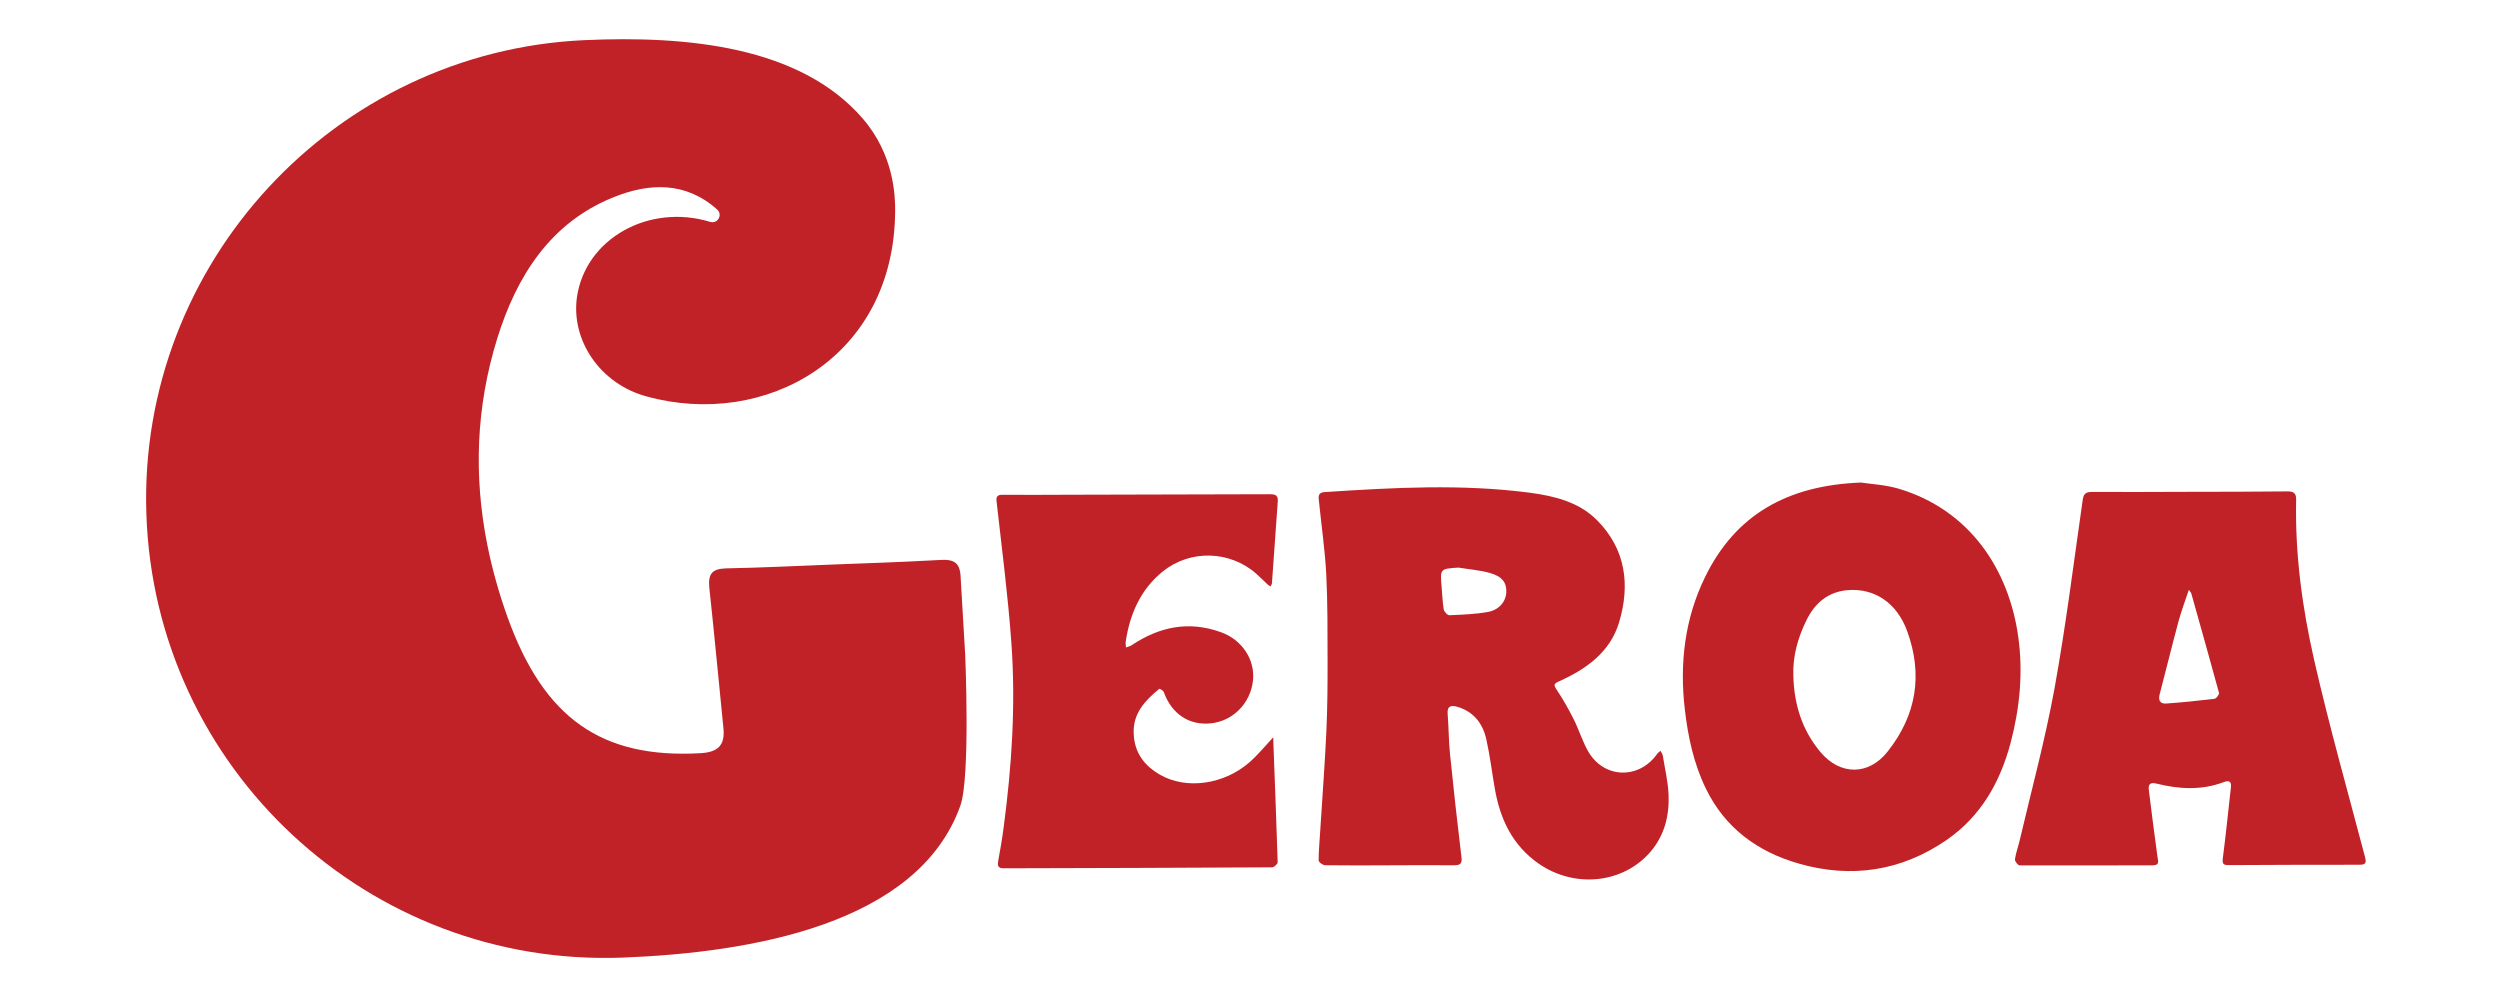
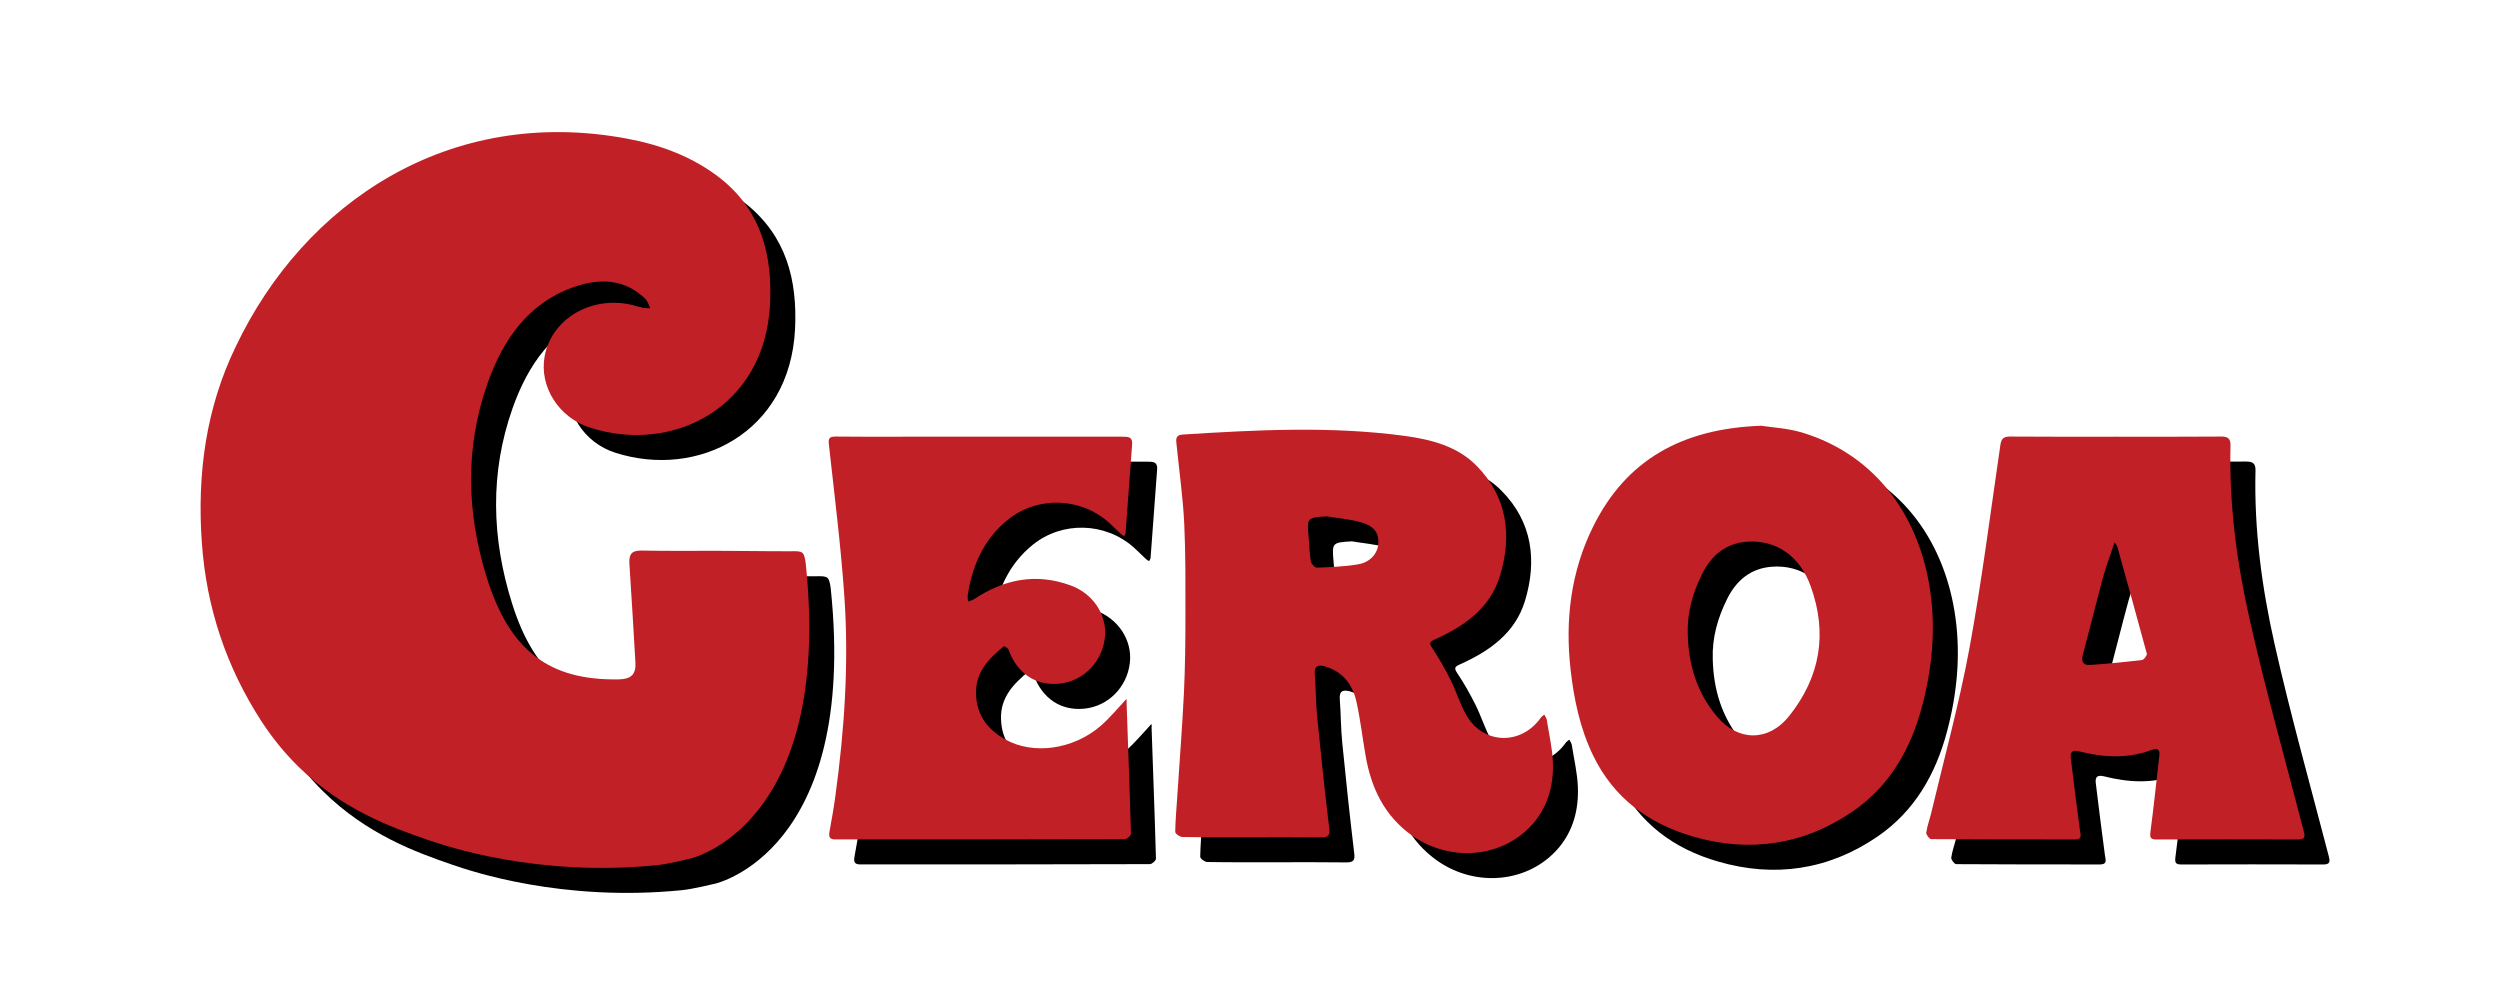
<svg xmlns="http://www.w3.org/2000/svg" version="1.1" id="Calque_1" x="0px" y="0px" viewBox="0 0 1000 400" style="enable-background:new 0 0 1000 400;" xml:space="preserve">
  <style type="text/css">
- 	.st0{fill:#C12227;}
+ 	.st0{fill:#C12026;}
</style>
  <g>
    <g>
-       <path class="st0" d="M368.29,313.83C377.97,266.09,361,349.82,368.29,313.83z" />
-       <path class="st0" d="M384.15,322.25c-16.94,47.58-83.94,58.78-134.85,60.78c-101.78,4-187.46-75.63-190.76-177.6    C55.3,105.42,133.79,20.59,233.75,16.06c41.11-1.86,86.29,2.45,111.28,31.29c12.63,14.57,13.06,31.1,13.03,36.94    c-0.23,59.02-52.1,87.36-99.52,74.26c-18.47-5.03-30.23-22.41-27.75-39.77c3.4-23.3,28.74-37.53,53.35-30.01    c2.85,0.81,4.95-2.68,2.89-4.8c-0.07-0.07-0.13-0.13-0.2-0.2c-12.67-11.3-27.32-10.58-41.48-4.85    c-25.35,10.2-38.75,31.73-46.42,56.35c-8.58,27.62-9.47,55.17-4.03,82.54c1.93,9.72,4.66,19.42,8.13,29.09    c14.54,40.43,37.62,56.65,77.24,54.37c6.89-0.41,9.8-3.12,9.1-10c-1.89-18.77-3.63-37.55-5.66-56.32    c-0.51-5.59,1.29-7.39,6.61-7.6c14.38-0.28,28.74-0.98,43.1-1.55c13.01-0.51,26.15-0.92,39.28-1.64c1.08-0.06,2.16-0.11,3.24-0.17    c5.88-0.37,8.24,1.11,8.35,7.58l1.79,30.36C386.07,261.94,388.2,310.89,384.15,322.25z" />
+       <path d="M332.33,235.77c-0.08-0.79-0.35-3.45-1.17-4.45c-0.87-1.06-3.8-0.82-4.52-0.82c-10.14,0.04-19.92-0.18-29.8-0.18    c-10.08,0-20.17,0.1-30.25-0.1c-3.73,0-5.04,1.21-4.84,5.14c0.91,13.21,1.61,26.42,2.42,39.63c0.3,4.84-1.82,6.66-6.66,6.76    c-27.83,0.5-43.56-11.5-52.64-40.23c-8.27-26.22-8.97-52.44,0.2-78.35c6.05-17.04,16.03-31.76,34.08-38.22    c10.08-3.63,20.37-3.73,28.94,4.54c1.01,1.01,1.41,2.52,2.02,3.83c-1.41-0.1-2.82,0-4.03-0.4c-17.04-5.95-35.19,3.33-38.22,19.56    c-2.22,12.1,5.55,24.6,18.35,28.64c32.87,10.49,69.68-7.97,71.8-49.31c1.01-19.86-3.53-37.41-19.66-50.32    c-10.99-8.67-23.9-13.51-37.51-16.03c-71.09-13.31-129.07,25.51-156.5,83.09c-12,24.71-15.53,51.12-13.61,78.45    c1.82,26.02,9.78,49.81,23.9,71.59c4.36,6.69,9.23,12.63,14.56,17.9c17.41,17.21,37.28,24.47,51.99,29.49    c7.14,2.44,43.58,14.91,91.67,10.08c4.15-0.42,11.57-2.22,13.21-2.6C286.05,353.46,343.19,340.83,332.33,235.77z" />
    </g>
-     <path class="st0" d="M426.99,367.68" />
+     <g>
+       <path class="st0" d="M322.33,225.77c-0.08-0.79-0.35-3.45-1.17-4.45c-0.87-1.06-3.8-0.82-4.52-0.82    c-10.14,0.04-19.92-0.18-29.8-0.18c-10.08,0-20.17,0.1-30.25-0.1c-3.73,0-5.04,1.21-4.84,5.14c0.91,13.21,1.61,26.42,2.42,39.63    c0.3,4.84-1.82,6.66-6.66,6.76c-27.83,0.5-43.56-11.5-52.64-40.23c-8.27-26.22-8.97-52.44,0.2-78.35    c6.05-17.04,16.03-31.76,34.08-38.22c10.08-3.63,20.37-3.73,28.94,4.54c1.01,1.01,1.41,2.52,2.02,3.83c-1.41-0.1-2.82,0-4.03-0.4    c-17.04-5.95-35.19,3.33-38.22,19.56c-2.22,12.1,5.55,24.6,18.35,28.64c32.87,10.49,69.68-7.97,71.8-49.31    c1.01-19.86-3.53-37.41-19.66-50.32c-10.99-8.67-23.9-13.51-37.51-16.03c-71.09-13.31-129.07,25.51-156.5,83.09    c-12,24.71-15.53,51.12-13.61,78.45c1.82,26.02,9.78,49.81,23.9,71.59c4.36,6.69,9.23,12.63,14.56,17.9    c17.41,17.21,37.28,24.47,51.99,29.49c7.14,2.44,43.58,14.91,91.67,10.08c4.15-0.42,11.57-2.22,13.21-2.6    C276.05,343.46,333.19,330.83,322.33,225.77z" />
+     </g>
  </g>
-   <path class="st0" d="M556.12,346.12c8.49-0.02,17.04-0.1,25.53-0.01c2.6-0.01,3.3-0.77,2.91-3.47c-1.66-13.63-3.16-27.26-4.54-40.88  c-0.56-5.35-0.52-10.82-0.96-16.17c-0.28-3.35,1.51-3.52,3.83-2.88c6.5,1.88,10.19,6.63,11.61,12.9c1.48,6.49,2.25,13.19,3.41,19.74  c2.09,12.22,7.04,22.81,17.61,30.14c14.36,9.92,33.72,7.97,44.67-4.77c5.61-6.56,7.59-14.46,7.24-22.85  c-0.23-5.25-1.49-10.44-2.31-15.63c-0.11-0.65-0.6-1.24-0.92-1.89c-0.49,0.43-1.08,0.76-1.4,1.3c-7.33,10.24-21.29,9.79-27.54-1.12  c-2.34-4.11-3.7-8.7-5.82-12.91c-2.01-4-4.24-7.94-6.74-11.67c-1.3-1.94-1.2-2.49,0.91-3.41c10.86-4.9,20.42-11.63,24.01-23.54  c4.5-14.94,2.74-29.27-8.76-40.87c-7.21-7.28-16.9-9.69-26.75-11.02c-27.44-3.61-54.86-2.07-82.33-0.27  c-2.6,0.17-2.43,1.85-2.21,3.58c1,9.84,2.43,19.63,2.94,29.47c0.57,11.52,0.49,23.1,0.52,34.67c0.02,9.25-0.06,18.55-0.47,27.81  c-0.61,13.15-1.61,26.29-2.44,39.44c-0.26,4.11-0.63,8.22-0.67,12.34c0,0.7,1.68,1.94,2.6,1.94  C538.7,346.22,547.41,346.15,556.12,346.12z M583.4,227.04c4.17,0.69,8.44,1.01,12.5,2.13c5.03,1.39,6.77,3.93,6.62,7.72  c-0.15,3.73-2.9,7.15-7.5,7.92c-5.03,0.88-10.17,1.05-15.25,1.28c-0.76,0.06-2.11-1.4-2.28-2.32c-0.49-2.92-0.56-5.89-0.83-8.87  C575.99,227.55,575.99,227.49,583.4,227.04z" />
-   <path class="st0" d="M875.75,196.73c-13.04,0.03-26.07,0.12-39.11,0.05c-2.38,0.01-3.24,0.82-3.56,3.2  c-3.61,25.16-6.74,50.38-11.27,75.38c-3.73,20.46-9.2,40.6-13.96,60.89c-0.59,2.49-1.5,4.93-1.87,7.47  c-0.11,0.76,1.2,2.43,1.85,2.43c17.8,0.06,35.54,0.01,53.34-0.03c2.7-0.01,2.11-1.63,1.83-3.3c-1.21-8.92-2.37-17.9-3.48-26.88  c-0.28-2.33,0.64-3.09,3.08-2.5c8.99,2.25,18.02,2.77,26.94-0.61c2.27-0.87,3.08-0.06,2.82,2.16c-1.06,9.42-2.01,18.88-3.23,28.3  c-0.26,2.16,0.12,2.76,2.23,2.75c17.53-0.1,35-0.15,52.53-0.14c2.22-0.01,2.76-0.66,2.16-2.93c-6.89-26.22-14.31-52.33-20.33-78.71  c-4.82-21.08-7.74-42.61-7.26-64.35c0.05-2.43-0.82-3.35-3.31-3.35C901.99,196.72,888.9,196.7,875.75,196.73z M875.53,235.95  c0.54,0.76,0.87,1.08,0.98,1.4c3.71,13.24,7.48,26.49,11.09,39.78c0.16,0.65-1.08,2.33-1.83,2.39c-6.38,0.77-12.82,1.44-19.25,1.89  c-2.43,0.17-3.3-1.18-2.66-3.67c2.57-9.74,4.93-19.49,7.55-29.23C872.53,244.45,874.03,240.45,875.53,235.95z" />
-   <path class="st0" d="M744.4,193.02c-29.42,1.11-50.17,12.84-62.33,37.71c-8.18,16.68-10.29,34.65-8.14,53.03  c1.27,10.98,3.57,21.79,8.47,31.79c7.67,15.72,20.73,25.21,37.08,29.87c21.01,6.06,41.07,3.03,59.21-9.46  c13.66-9.45,21.41-23.1,25.59-38.96c3.64-13.86,5.01-27.98,3.03-42.2c-3.75-27.09-19.45-50.91-48.03-59.38  C753.87,193.86,748.03,193.61,744.4,193.02z M717.34,270.4c-0.29-7.95,1.8-15.31,5.24-22.3c3.39-6.93,8.73-11.44,16.58-12.05  c10.82-0.84,19.7,5.25,23.74,16.49c6.32,17.4,3.66,33.53-7.83,48.06c-7.6,9.65-18.96,9.62-26.83,0.29  C720.81,292.08,717.64,281.76,717.34,270.4z" />
-   <path class="st0" d="M509.25,294.96c-3.18,3.42-6.09,6.99-9.49,9.98c-10.25,8.9-25.13,10.94-35.53,5.07  c-6.5-3.66-10.52-8.95-10.76-16.74c-0.29-8.01,4.62-13.1,10.23-17.72c0.16-0.16,1.57,0.65,1.79,1.24  c3.16,8.76,10.1,13.44,18.8,12.55c8.87-0.89,15.88-7.99,16.89-17.03c0.95-8.44-4.37-16.43-12.82-19.44  c-12.83-4.62-24.57-2.21-35.64,5.18c-0.65,0.43-1.51,0.65-2.32,0.93c-0.06-0.76-0.22-1.57-0.11-2.33  c1.65-11.09,5.95-20.84,14.75-28.01c10.96-8.9,26.92-8.46,37.49,0.87c1.57,1.4,3.04,2.91,4.56,4.32c0.33,0.32,0.76,0.48,1.14,0.75  c0.16-0.38,0.48-0.81,0.54-1.19c0.78-10.98,1.56-21.97,2.35-32.95c0.21-2.81-1.68-2.75-3.63-2.75c-27.16,0.07-54.31,0.14-81.52,0.21  c-8.33,0.02-16.61,0.1-24.94,0.01c-2.22,0.01-2.65,0.76-2.37,2.93c2.1,18.71,4.53,37.42,5.88,56.19c1.8,24.77,0.18,49.44-3.1,74.06  c-0.58,4.49-1.38,8.98-2.18,13.42c-0.32,1.89,0.06,2.81,2.17,2.81c35.81-0.09,71.62-0.19,107.43-0.39c0.76,0,2.27-1.36,2.21-2.06  c-0.48-16.23-1.17-32.4-1.75-48.63C509.41,295.77,509.3,295.34,509.25,294.96z" />
+   <g>
+     <g>
+       <path d="M510.99,344.9c9.16,0,18.38-0.06,27.54,0.06c2.8,0,3.56-0.82,3.15-3.73c-1.75-14.7-3.33-29.41-4.78-44.11    c-0.58-5.78-0.53-11.67-0.99-17.45c-0.29-3.62,1.63-3.79,4.14-3.09c7,2.04,10.97,7.18,12.49,13.95c1.58,7,2.39,14.24,3.62,21.3    c2.22,13.19,7.53,24.62,18.91,32.56c15.46,10.74,36.35,8.69,48.2-5.02c6.07-7.06,8.23-15.58,7.88-24.62    c-0.23-5.66-1.58-11.26-2.45-16.86c-0.12-0.7-0.64-1.34-0.99-2.04c-0.53,0.47-1.17,0.82-1.52,1.4    c-7.94,11.03-22.99,10.5-29.7-1.28c-2.51-4.43-3.97-9.39-6.24-13.95c-2.16-4.32-4.55-8.58-7.24-12.6c-1.4-2.1-1.28-2.68,0.99-3.68    c11.73-5.25,22.06-12.49,25.97-25.32c4.9-16.1,3.03-31.57-9.34-44.11c-7.76-7.88-18.2-10.5-28.82-11.96    c-29.58-3.97-59.17-2.39-88.81-0.53c-2.8,0.18-2.63,1.98-2.39,3.85c1.05,10.62,2.57,21.18,3.09,31.8    c0.58,12.43,0.47,24.92,0.47,37.4c0,9.98-0.12,20.01-0.58,29.99c-0.7,14.18-1.81,28.36-2.74,42.54c-0.29,4.43-0.7,8.87-0.76,13.3    c0,0.76,1.81,2.1,2.8,2.1C492.2,344.96,501.59,344.9,510.99,344.9z M540.75,216.54c4.49,0.76,9.1,1.11,13.48,2.33    c5.43,1.52,7.29,4.26,7.12,8.34c-0.17,4.03-3.15,7.7-8.11,8.52c-5.43,0.93-10.97,1.11-16.45,1.34c-0.82,0.06-2.28-1.52-2.45-2.51    c-0.53-3.15-0.58-6.36-0.88-9.57C532.75,217.06,532.75,217,540.75,216.54z" />
+     </g>
+     <g>
+       <path class="st0" d="M500.99,334.9c9.16,0,18.38-0.06,27.54,0.06c2.8,0,3.56-0.82,3.15-3.73c-1.75-14.7-3.33-29.41-4.78-44.11    c-0.58-5.78-0.53-11.67-0.99-17.45c-0.29-3.62,1.63-3.79,4.14-3.09c7,2.04,10.97,7.18,12.49,13.95c1.58,7,2.39,14.24,3.62,21.3    c2.22,13.19,7.53,24.62,18.91,32.56c15.46,10.74,36.35,8.69,48.2-5.02c6.07-7.06,8.23-15.58,7.88-24.62    c-0.23-5.66-1.58-11.26-2.45-16.86c-0.12-0.7-0.64-1.34-0.99-2.04c-0.53,0.47-1.17,0.82-1.52,1.4    c-7.94,11.03-22.99,10.5-29.7-1.28c-2.51-4.43-3.97-9.39-6.24-13.95c-2.16-4.32-4.55-8.58-7.24-12.6c-1.4-2.1-1.28-2.68,0.99-3.68    c11.73-5.25,22.06-12.49,25.97-25.32c4.9-16.1,3.03-31.57-9.34-44.11c-7.76-7.88-18.2-10.5-28.82-11.96    c-29.58-3.97-59.17-2.39-88.81-0.53c-2.8,0.18-2.63,1.98-2.39,3.85c1.05,10.62,2.57,21.18,3.09,31.8    c0.58,12.43,0.47,24.92,0.47,37.4c0,9.98-0.12,20.01-0.58,29.99c-0.7,14.18-1.81,28.36-2.74,42.54c-0.29,4.43-0.7,8.87-0.76,13.3    c0,0.76,1.81,2.1,2.8,2.1C482.2,334.96,491.59,334.9,500.99,334.9z M530.75,206.54c4.49,0.76,9.1,1.11,13.48,2.33    c5.43,1.52,7.29,4.26,7.12,8.34c-0.17,4.03-3.15,7.7-8.11,8.52c-5.43,0.93-10.97,1.11-16.45,1.34c-0.82,0.06-2.28-1.52-2.45-2.51    c-0.53-3.15-0.58-6.36-0.88-9.57C522.75,207.06,522.75,207,530.75,206.54z" />
+     </g>
+   </g>
+   <g>
+     <g>
+       <path d="M856.18,184.68c-14.06,0-28.12,0.06-42.19-0.06c-2.57,0-3.5,0.88-3.85,3.44c-3.97,27.13-7.41,54.32-12.37,81.28    c-4.08,22.06-10.04,43.76-15.23,65.64c-0.64,2.68-1.63,5.31-2.04,8.05c-0.12,0.82,1.28,2.63,1.98,2.63    c19.2,0.12,38.34,0.12,57.53,0.12c2.92,0,2.28-1.75,1.98-3.56c-1.28-9.63-2.51-19.31-3.68-29c-0.29-2.51,0.7-3.33,3.33-2.68    c9.69,2.45,19.43,3.03,29.06-0.58c2.45-0.93,3.33-0.06,3.03,2.33c-1.17,10.15-2.22,20.36-3.56,30.52    c-0.29,2.33,0.12,2.98,2.39,2.98c18.91-0.06,37.75-0.06,56.66,0c2.39,0,2.98-0.7,2.33-3.15c-7.35-28.3-15.29-56.48-21.71-84.96    c-5.13-22.76-8.23-45.98-7.64-69.44c0.06-2.63-0.88-3.62-3.56-3.62C884.48,184.74,870.36,184.68,856.18,184.68z M855.83,226.98    c0.58,0.82,0.93,1.17,1.05,1.52c3.97,14.3,7.99,28.59,11.84,42.94c0.18,0.7-1.17,2.51-1.98,2.57c-6.89,0.82-13.83,1.52-20.77,1.98    c-2.63,0.18-3.56-1.28-2.86-3.97c2.8-10.5,5.37-21.01,8.23-31.51C852.56,236.14,854.2,231.82,855.83,226.98z" />
+     </g>
+     <g>
+       <path class="st0" d="M846.18,174.68c-14.06,0-28.12,0.06-42.19-0.06c-2.57,0-3.5,0.88-3.85,3.44    c-3.97,27.13-7.41,54.32-12.37,81.28c-4.08,22.06-10.04,43.76-15.23,65.64c-0.64,2.68-1.63,5.31-2.04,8.05    c-0.12,0.82,1.28,2.63,1.98,2.63c19.2,0.12,38.34,0.12,57.53,0.12c2.92,0,2.28-1.75,1.98-3.56c-1.28-9.63-2.51-19.31-3.68-29    c-0.29-2.51,0.7-3.33,3.33-2.68c9.69,2.45,19.43,3.03,29.06-0.58c2.45-0.93,3.33-0.06,3.03,2.33    c-1.17,10.15-2.22,20.36-3.56,30.52c-0.29,2.33,0.12,2.98,2.39,2.98c18.91-0.06,37.75-0.06,56.66,0c2.39,0,2.98-0.7,2.33-3.15    c-7.35-28.3-15.29-56.48-21.71-84.96c-5.13-22.76-8.23-45.98-7.64-69.44c0.06-2.63-0.88-3.62-3.56-3.62    C874.48,174.74,860.36,174.68,846.18,174.68z M845.83,216.98c0.58,0.82,0.93,1.17,1.05,1.52c3.97,14.3,7.99,28.59,11.84,42.94    c0.18,0.7-1.17,2.51-1.98,2.57c-6.89,0.82-13.83,1.52-20.77,1.98c-2.63,0.18-3.56-1.28-2.86-3.97c2.8-10.5,5.37-21.01,8.23-31.51    C842.56,226.14,844.2,221.82,845.83,216.98z" />
+     </g>
+   </g>
+   <g>
+     <g>
+       <path d="M714.51,180.3c-31.74,1.11-54.15,13.71-67.33,40.49c-8.87,17.97-11.2,37.34-8.93,57.18c1.34,11.84,3.79,23.51,9.04,34.31    c8.23,16.98,22.29,27.25,39.91,32.33c22.64,6.59,44.29,3.38,63.89-10.04c14.76-10.15,23.16-24.86,27.72-41.95    c3.97-14.94,5.48-30.17,3.38-45.51c-3.97-29.23-20.83-54.96-51.64-64.18C724.72,181.24,718.42,180.94,714.51,180.3z M685.1,263.68    c-0.29-8.58,1.98-16.51,5.72-24.04c3.68-7.47,9.45-12.31,17.91-12.95c11.67-0.88,21.24,5.72,25.56,17.85    c6.77,18.79,3.85,36.18-8.58,51.81c-8.23,10.39-20.48,10.33-28.94,0.23C688.78,287.08,685.39,275.94,685.1,263.68z" />
+     </g>
+     <g>
+       <path class="st0" d="M704.51,170.3c-31.74,1.11-54.15,13.71-67.33,40.49c-8.87,17.97-11.2,37.34-8.93,57.18    c1.34,11.84,3.79,23.51,9.04,34.31c8.23,16.98,22.29,27.25,39.91,32.33c22.64,6.59,44.29,3.38,63.89-10.04    c14.76-10.15,23.16-24.86,27.72-41.95c3.97-14.94,5.48-30.17,3.38-45.51c-3.97-29.23-20.83-54.96-51.64-64.18    C714.72,171.24,708.42,170.94,704.51,170.3z M675.1,253.68c-0.29-8.58,1.98-16.51,5.72-24.04c3.68-7.47,9.45-12.31,17.91-12.95    c11.67-0.88,21.24,5.72,25.56,17.85c6.77,18.79,3.85,36.18-8.58,51.81c-8.23,10.39-20.48,10.33-28.94,0.23    C678.78,277.08,675.39,265.94,675.1,253.68z" />
+     </g>
+   </g>
+   <g>
+     <g>
+       <path d="M460.57,289.59c-3.44,3.68-6.59,7.53-10.27,10.74c-11.09,9.57-27.13,11.73-38.34,5.37c-7-3.97-11.32-9.69-11.55-18.09    c-0.29-8.64,5.02-14.12,11.09-19.08c0.18-0.18,1.69,0.7,1.93,1.34c3.38,9.45,10.85,14.53,20.25,13.6    c9.57-0.93,17.15-8.58,18.26-18.32c1.05-9.1-4.67-17.74-13.77-21.01c-13.83-5.02-26.49-2.45-38.45,5.48    c-0.7,0.47-1.63,0.7-2.51,0.99c-0.06-0.82-0.23-1.69-0.12-2.51c1.81-11.96,6.48-22.46,15.99-30.17    c11.84-9.57,29.06-9.04,40.44,1.05c1.69,1.52,3.27,3.15,4.9,4.67c0.35,0.35,0.82,0.53,1.23,0.82c0.18-0.41,0.53-0.88,0.58-1.28    c0.88-11.84,1.75-23.69,2.63-35.53c0.23-3.03-1.81-2.98-3.91-2.98c-29.29,0-58.58,0-87.93,0c-8.99,0-17.91,0.06-26.9-0.06    c-2.39,0-2.86,0.82-2.57,3.15c2.22,20.19,4.78,40.38,6.18,60.62c1.87,26.72,0.06,53.33-3.56,79.88    c-0.64,4.84-1.52,9.69-2.39,14.47c-0.35,2.04,0.06,3.03,2.33,3.03c38.63,0,77.25,0,115.88-0.12c0.82,0,2.45-1.46,2.39-2.22    c-0.47-17.5-1.17-34.95-1.75-52.46C460.75,290.46,460.63,290,460.57,289.59z" />
+     </g>
+     <g>
+       <path class="st0" d="M450.57,279.59c-3.44,3.68-6.59,7.53-10.27,10.74c-11.09,9.57-27.13,11.73-38.34,5.37    c-7-3.97-11.32-9.69-11.55-18.09c-0.29-8.64,5.02-14.12,11.09-19.08c0.18-0.18,1.69,0.7,1.93,1.34    c3.38,9.45,10.85,14.53,20.25,13.6c9.57-0.93,17.15-8.58,18.26-18.32c1.05-9.1-4.67-17.74-13.77-21.01    c-13.83-5.02-26.49-2.45-38.45,5.48c-0.7,0.47-1.63,0.7-2.51,0.99c-0.06-0.82-0.23-1.69-0.12-2.51    c1.81-11.96,6.48-22.46,15.99-30.17c11.84-9.57,29.06-9.04,40.44,1.05c1.69,1.52,3.27,3.15,4.9,4.67    c0.35,0.35,0.82,0.53,1.23,0.82c0.18-0.41,0.53-0.88,0.58-1.28c0.88-11.84,1.75-23.69,2.63-35.53c0.23-3.03-1.81-2.98-3.91-2.98    c-29.29,0-58.58,0-87.93,0c-8.99,0-17.91,0.06-26.9-0.06c-2.39,0-2.86,0.82-2.57,3.15c2.22,20.19,4.78,40.38,6.18,60.62    c1.87,26.72,0.06,53.33-3.56,79.88c-0.64,4.84-1.52,9.69-2.39,14.47c-0.35,2.04,0.06,3.03,2.33,3.03c38.63,0,77.25,0,115.88-0.12    c0.82,0,2.45-1.46,2.39-2.22c-0.47-17.5-1.17-34.95-1.75-52.46C450.75,280.46,450.63,280,450.57,279.59z" />
+     </g>
+   </g>
</svg>
